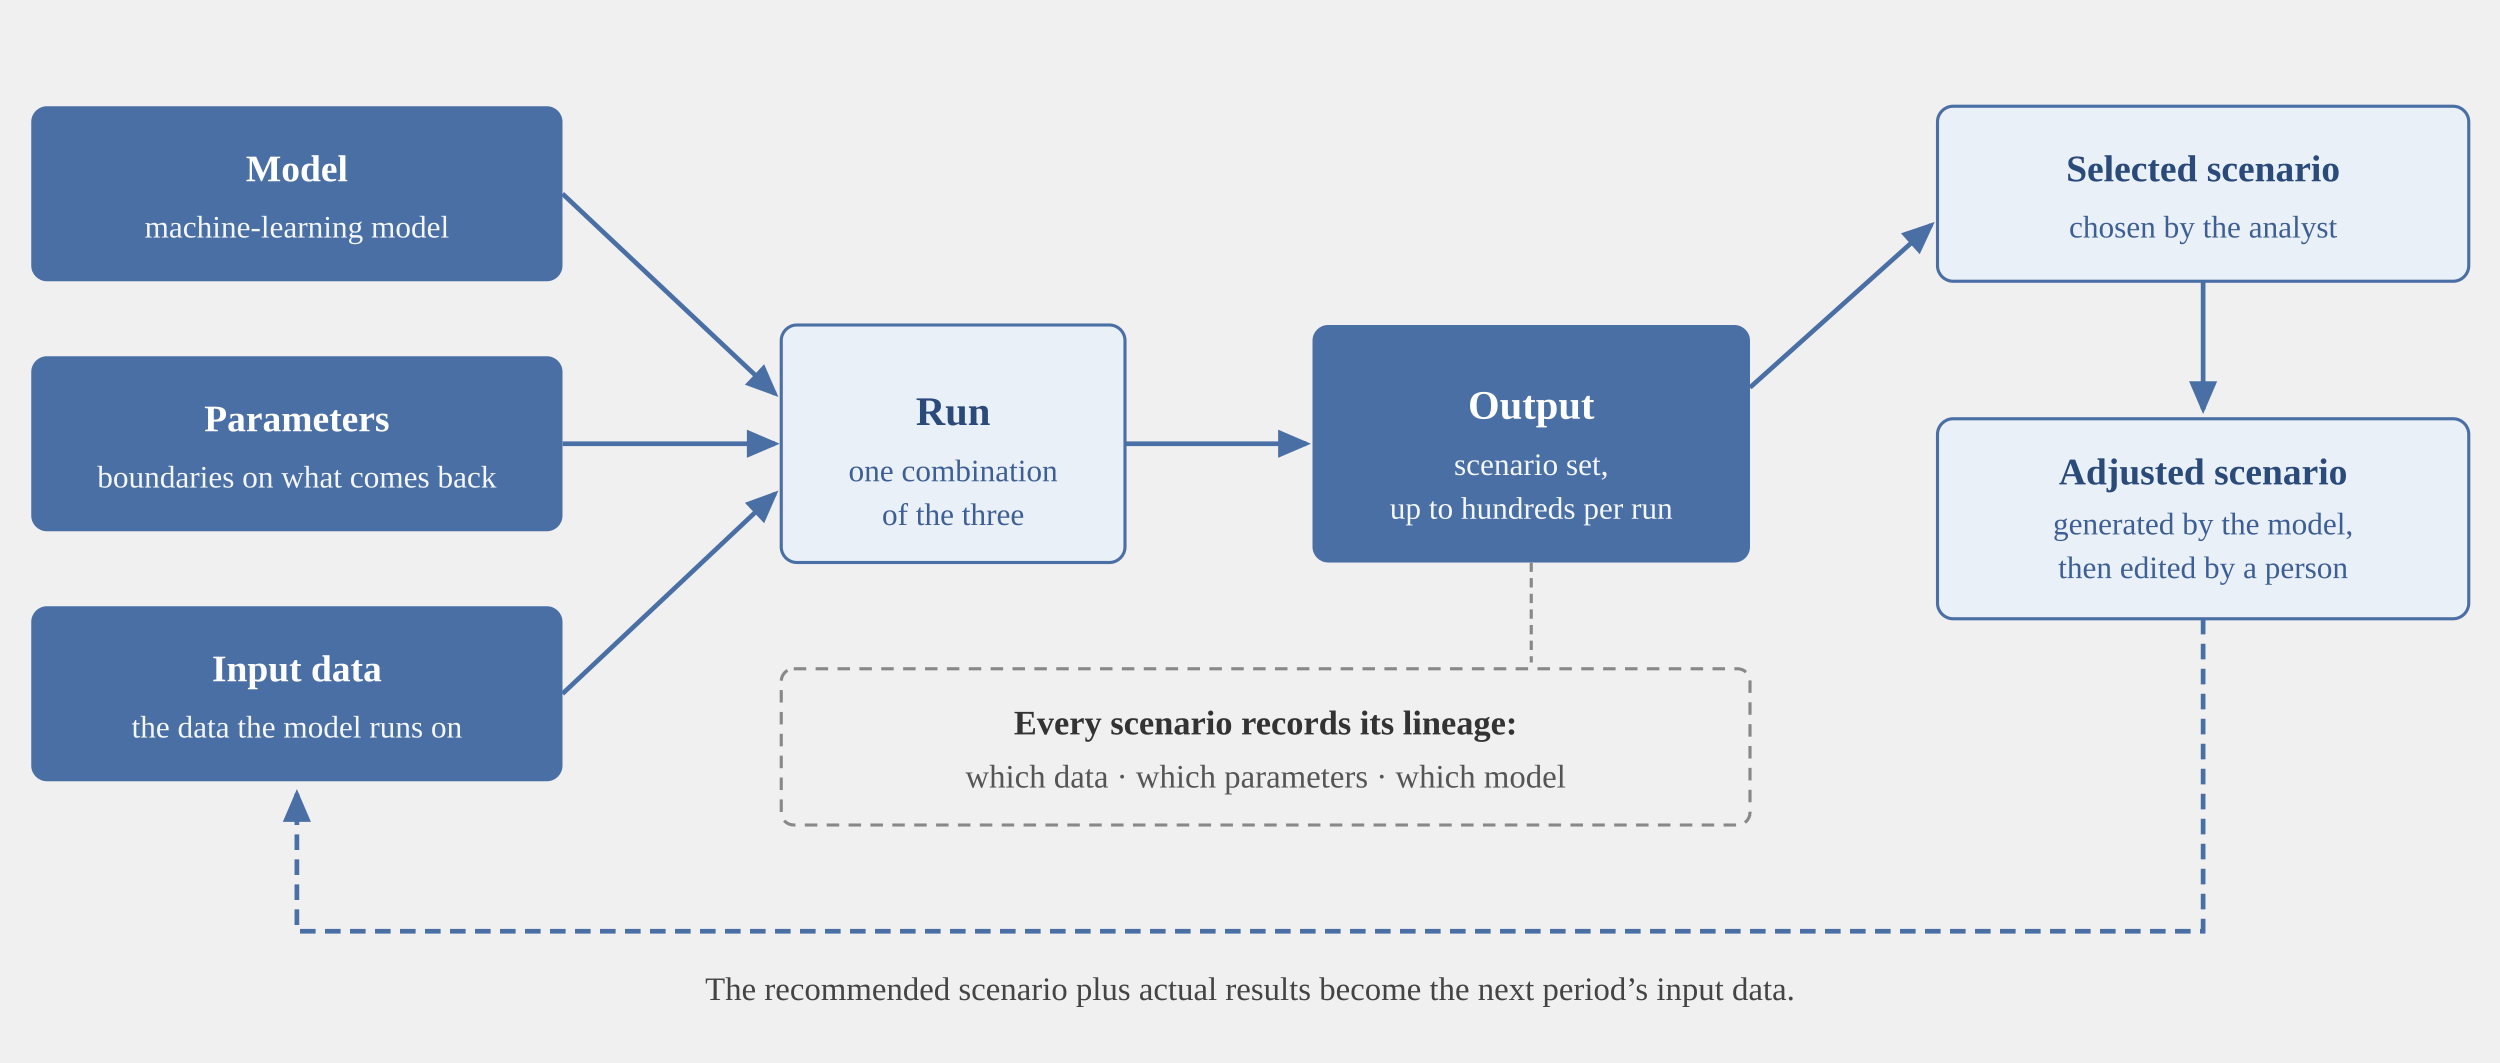
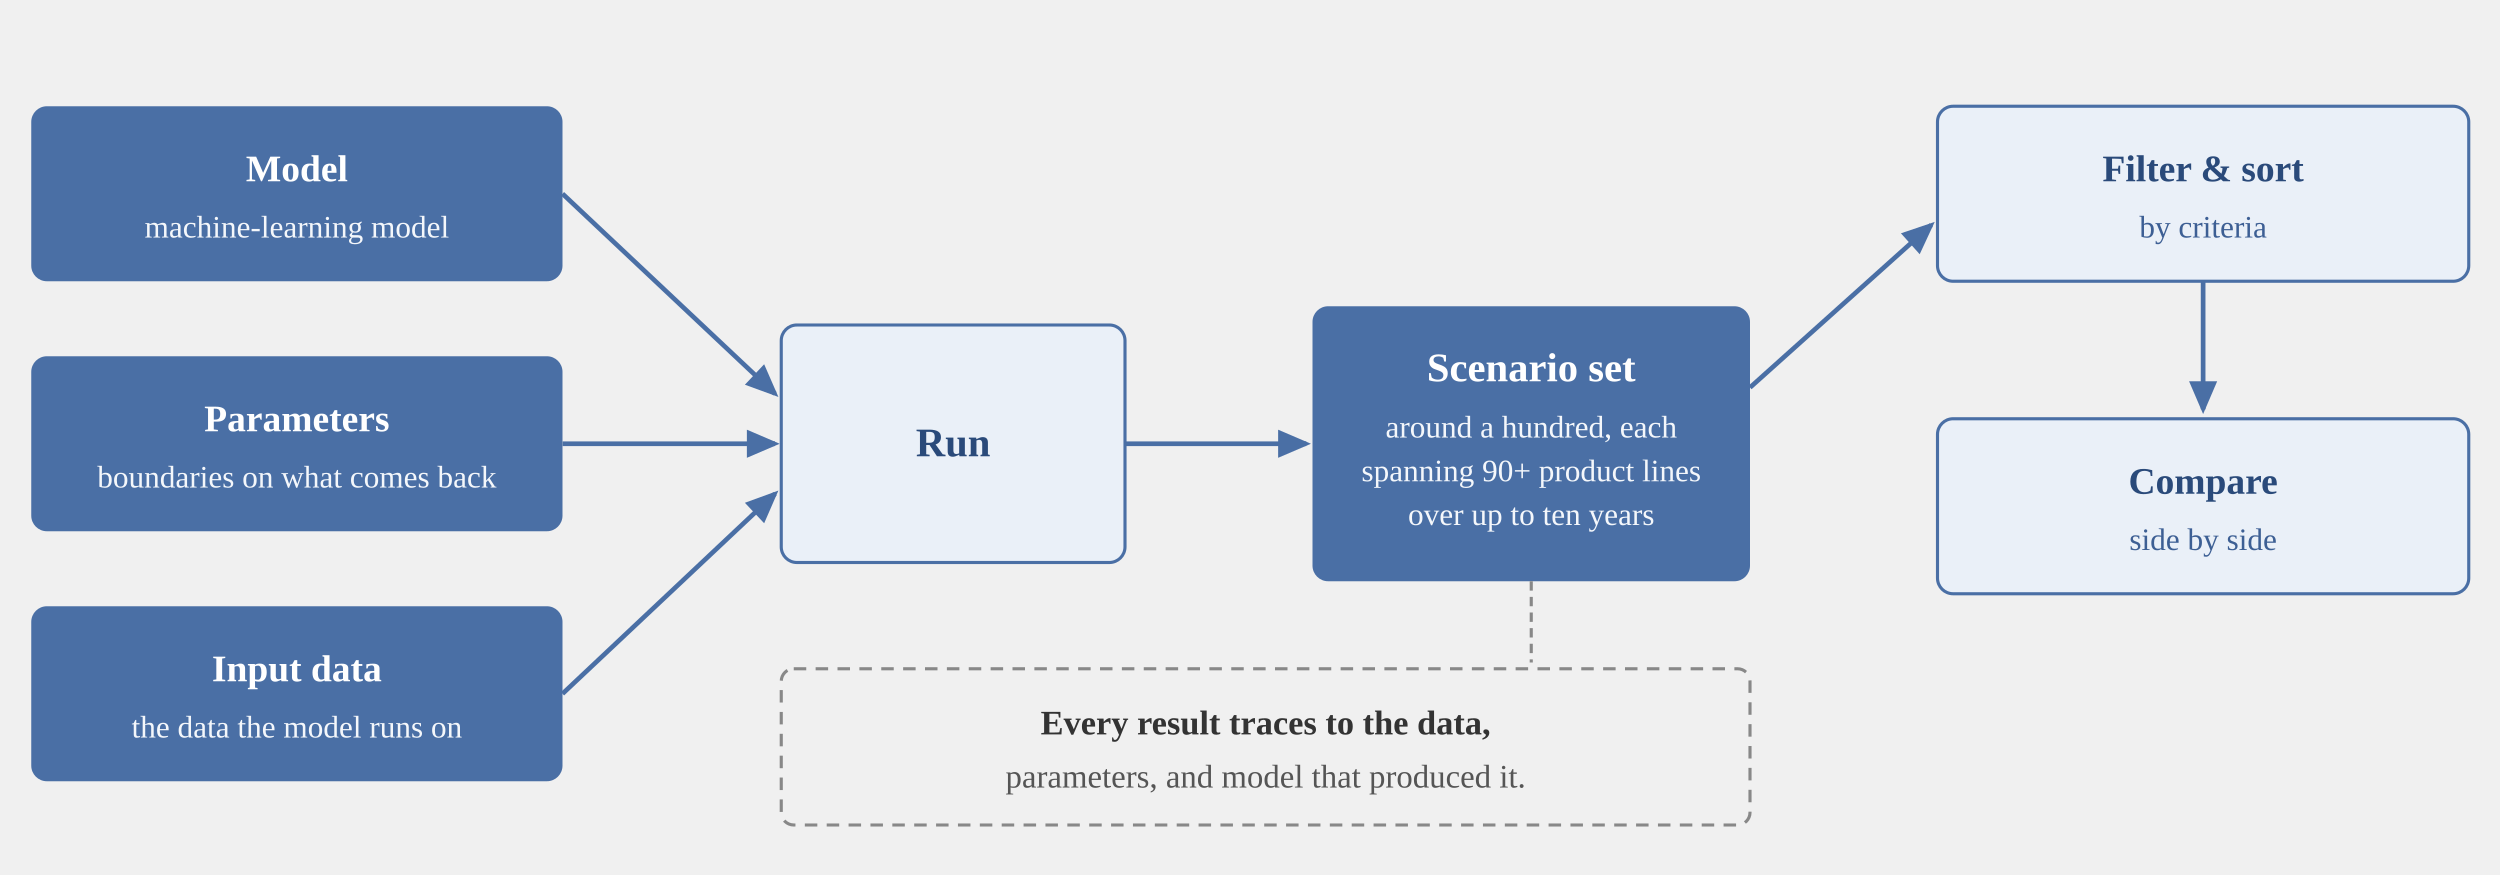
- <svg xmlns="http://www.w3.org/2000/svg" viewBox="0 0 800 340" width="100%" role="img" aria-labelledby="prf-t prf-d">
+ <svg xmlns="http://www.w3.org/2000/svg" viewBox="0 0 800 280" width="100%" role="img" aria-labelledby="prf-t prf-d">
  <defs>
    <marker id="ah3" markerWidth="7" markerHeight="7" refX="6" refY="3" orient="auto">
      <path d="M0,0 L0,6 L7,3 z" fill="#4A6FA5" />
    </marker>
  </defs>
  <rect x="10" y="34" width="170" height="56" rx="5" fill="#4A6FA5" />
  <text x="95" y="58" text-anchor="middle" fill="#fff" font-size="12" font-weight="600">Model</text>
  <text x="95" y="76" text-anchor="middle" fill="#F4F7FB" font-size="10">machine-learning model</text>
  <rect x="10" y="114" width="170" height="56" rx="5" fill="#4A6FA5" />
  <text x="95" y="138" text-anchor="middle" fill="#fff" font-size="12" font-weight="600">Parameters</text>
  <text x="95" y="156" text-anchor="middle" fill="#F4F7FB" font-size="10">boundaries on what comes back</text>
  <rect x="10" y="194" width="170" height="56" rx="5" fill="#4A6FA5" />
  <text x="95" y="218" text-anchor="middle" fill="#fff" font-size="12" font-weight="600">Input data</text>
  <text x="95" y="236" text-anchor="middle" fill="#F4F7FB" font-size="10">the data the model runs on</text>
  <line x1="180" y1="62" x2="248" y2="126" stroke="#4A6FA5" stroke-width="1.5" marker-end="url(#ah3)" />
  <line x1="180" y1="142" x2="248" y2="142" stroke="#4A6FA5" stroke-width="1.5" marker-end="url(#ah3)" />
  <line x1="180" y1="222" x2="248" y2="158" stroke="#4A6FA5" stroke-width="1.5" marker-end="url(#ah3)" />
  <rect x="250" y="104" width="110" height="76" rx="5" fill="#EAF0F8" stroke="#4A6FA5" />
-   <text x="305" y="136" text-anchor="middle" fill="#2A4A7A" font-size="13" font-weight="600">Run</text>
-   <text x="305" y="154" text-anchor="middle" fill="#3D5F94" font-size="10">one combination</text>
-   <text x="305" y="168" text-anchor="middle" fill="#3D5F94" font-size="10">of the three</text>
+   <text x="305" y="146" text-anchor="middle" fill="#2A4A7A" font-size="13" font-weight="600">Run</text>
  <line x1="360" y1="142" x2="418" y2="142" stroke="#4A6FA5" stroke-width="1.5" marker-end="url(#ah3)" />
-   <rect x="420" y="104" width="140" height="76" rx="5" fill="#4A6FA5" />
-   <text x="490" y="134" text-anchor="middle" fill="#fff" font-size="13" font-weight="600">Output</text>
-   <text x="490" y="152" text-anchor="middle" fill="#F4F7FB" font-size="10">scenario set,</text>
-   <text x="490" y="166" text-anchor="middle" fill="#F4F7FB" font-size="10">up to hundreds per run</text>
+   <rect x="420" y="98" width="140" height="88" rx="5" fill="#4A6FA5" />
+   <text x="490" y="122" text-anchor="middle" fill="#fff" font-size="13" font-weight="600">Scenario set</text>
+   <text x="490" y="140" text-anchor="middle" fill="#F4F7FB" font-size="10">around a hundred, each</text>
+   <text x="490" y="154" text-anchor="middle" fill="#F4F7FB" font-size="10">spanning 90+ product lines</text>
+   <text x="490" y="168" text-anchor="middle" fill="#F4F7FB" font-size="10">over up to ten years</text>
  <line x1="560" y1="124" x2="618" y2="72" stroke="#4A6FA5" stroke-width="1.5" marker-end="url(#ah3)" />
  <rect x="620" y="34" width="170" height="56" rx="5" fill="#EAF0F8" stroke="#4A6FA5" />
-   <text x="705" y="58" text-anchor="middle" fill="#2A4A7A" font-size="12" font-weight="600">Selected scenario</text>
-   <text x="705" y="76" text-anchor="middle" fill="#3D5F94" font-size="10">chosen by the analyst</text>
+   <text x="705" y="58" text-anchor="middle" fill="#2A4A7A" font-size="12" font-weight="600">Filter &amp; sort</text>
+   <text x="705" y="76" text-anchor="middle" fill="#3D5F94" font-size="10">by criteria</text>
  <line x1="705" y1="90" x2="705" y2="131" stroke="#4A6FA5" stroke-width="1.5" marker-end="url(#ah3)" />
-   <rect x="620" y="134" width="170" height="64" rx="5" fill="#EAF0F8" stroke="#4A6FA5" />
-   <text x="705" y="155" text-anchor="middle" fill="#2A4A7A" font-size="12" font-weight="600">Adjusted scenario</text>
-   <text x="705" y="171" text-anchor="middle" fill="#3D5F94" font-size="10">generated by the model,</text>
-   <text x="705" y="185" text-anchor="middle" fill="#3D5F94" font-size="10">then edited by a person</text>
-   <line x1="490" y1="180" x2="490" y2="212" stroke="#888" stroke-width="1" stroke-dasharray="3 2" />
+   <rect x="620" y="134" width="170" height="56" rx="5" fill="#EAF0F8" stroke="#4A6FA5" />
+   <text x="705" y="158" text-anchor="middle" fill="#2A4A7A" font-size="12" font-weight="600">Compare</text>
+   <text x="705" y="176" text-anchor="middle" fill="#3D5F94" font-size="10">side by side</text>
+   <line x1="490" y1="186" x2="490" y2="212" stroke="#888" stroke-width="1" stroke-dasharray="3 2" />
  <rect x="250" y="214" width="310" height="50" rx="4" fill="none" stroke="#888" stroke-dasharray="4 3" />
-   <text x="405" y="235" text-anchor="middle" fill="#333" font-size="11" font-weight="600">Every scenario records its lineage:</text>
-   <text x="405" y="252" text-anchor="middle" fill="#555" font-size="10.5">which data · which parameters · which model</text>
-   <path d="M705,198 L705,298 L95,298 L95,254" fill="none" stroke="#4A6FA5" stroke-width="1.5" stroke-dasharray="5 3" marker-end="url(#ah3)" />
-   <text x="400" y="320" text-anchor="middle" fill="#444" font-size="10.5">The recommended scenario plus actual results become the next period’s input data.</text>
+   <text x="405" y="235" text-anchor="middle" fill="#333" font-size="11" font-weight="600">Every result traces to the data,</text>
+   <text x="405" y="252" text-anchor="middle" fill="#555" font-size="10.5">parameters, and model that produced it.</text>
</svg>
